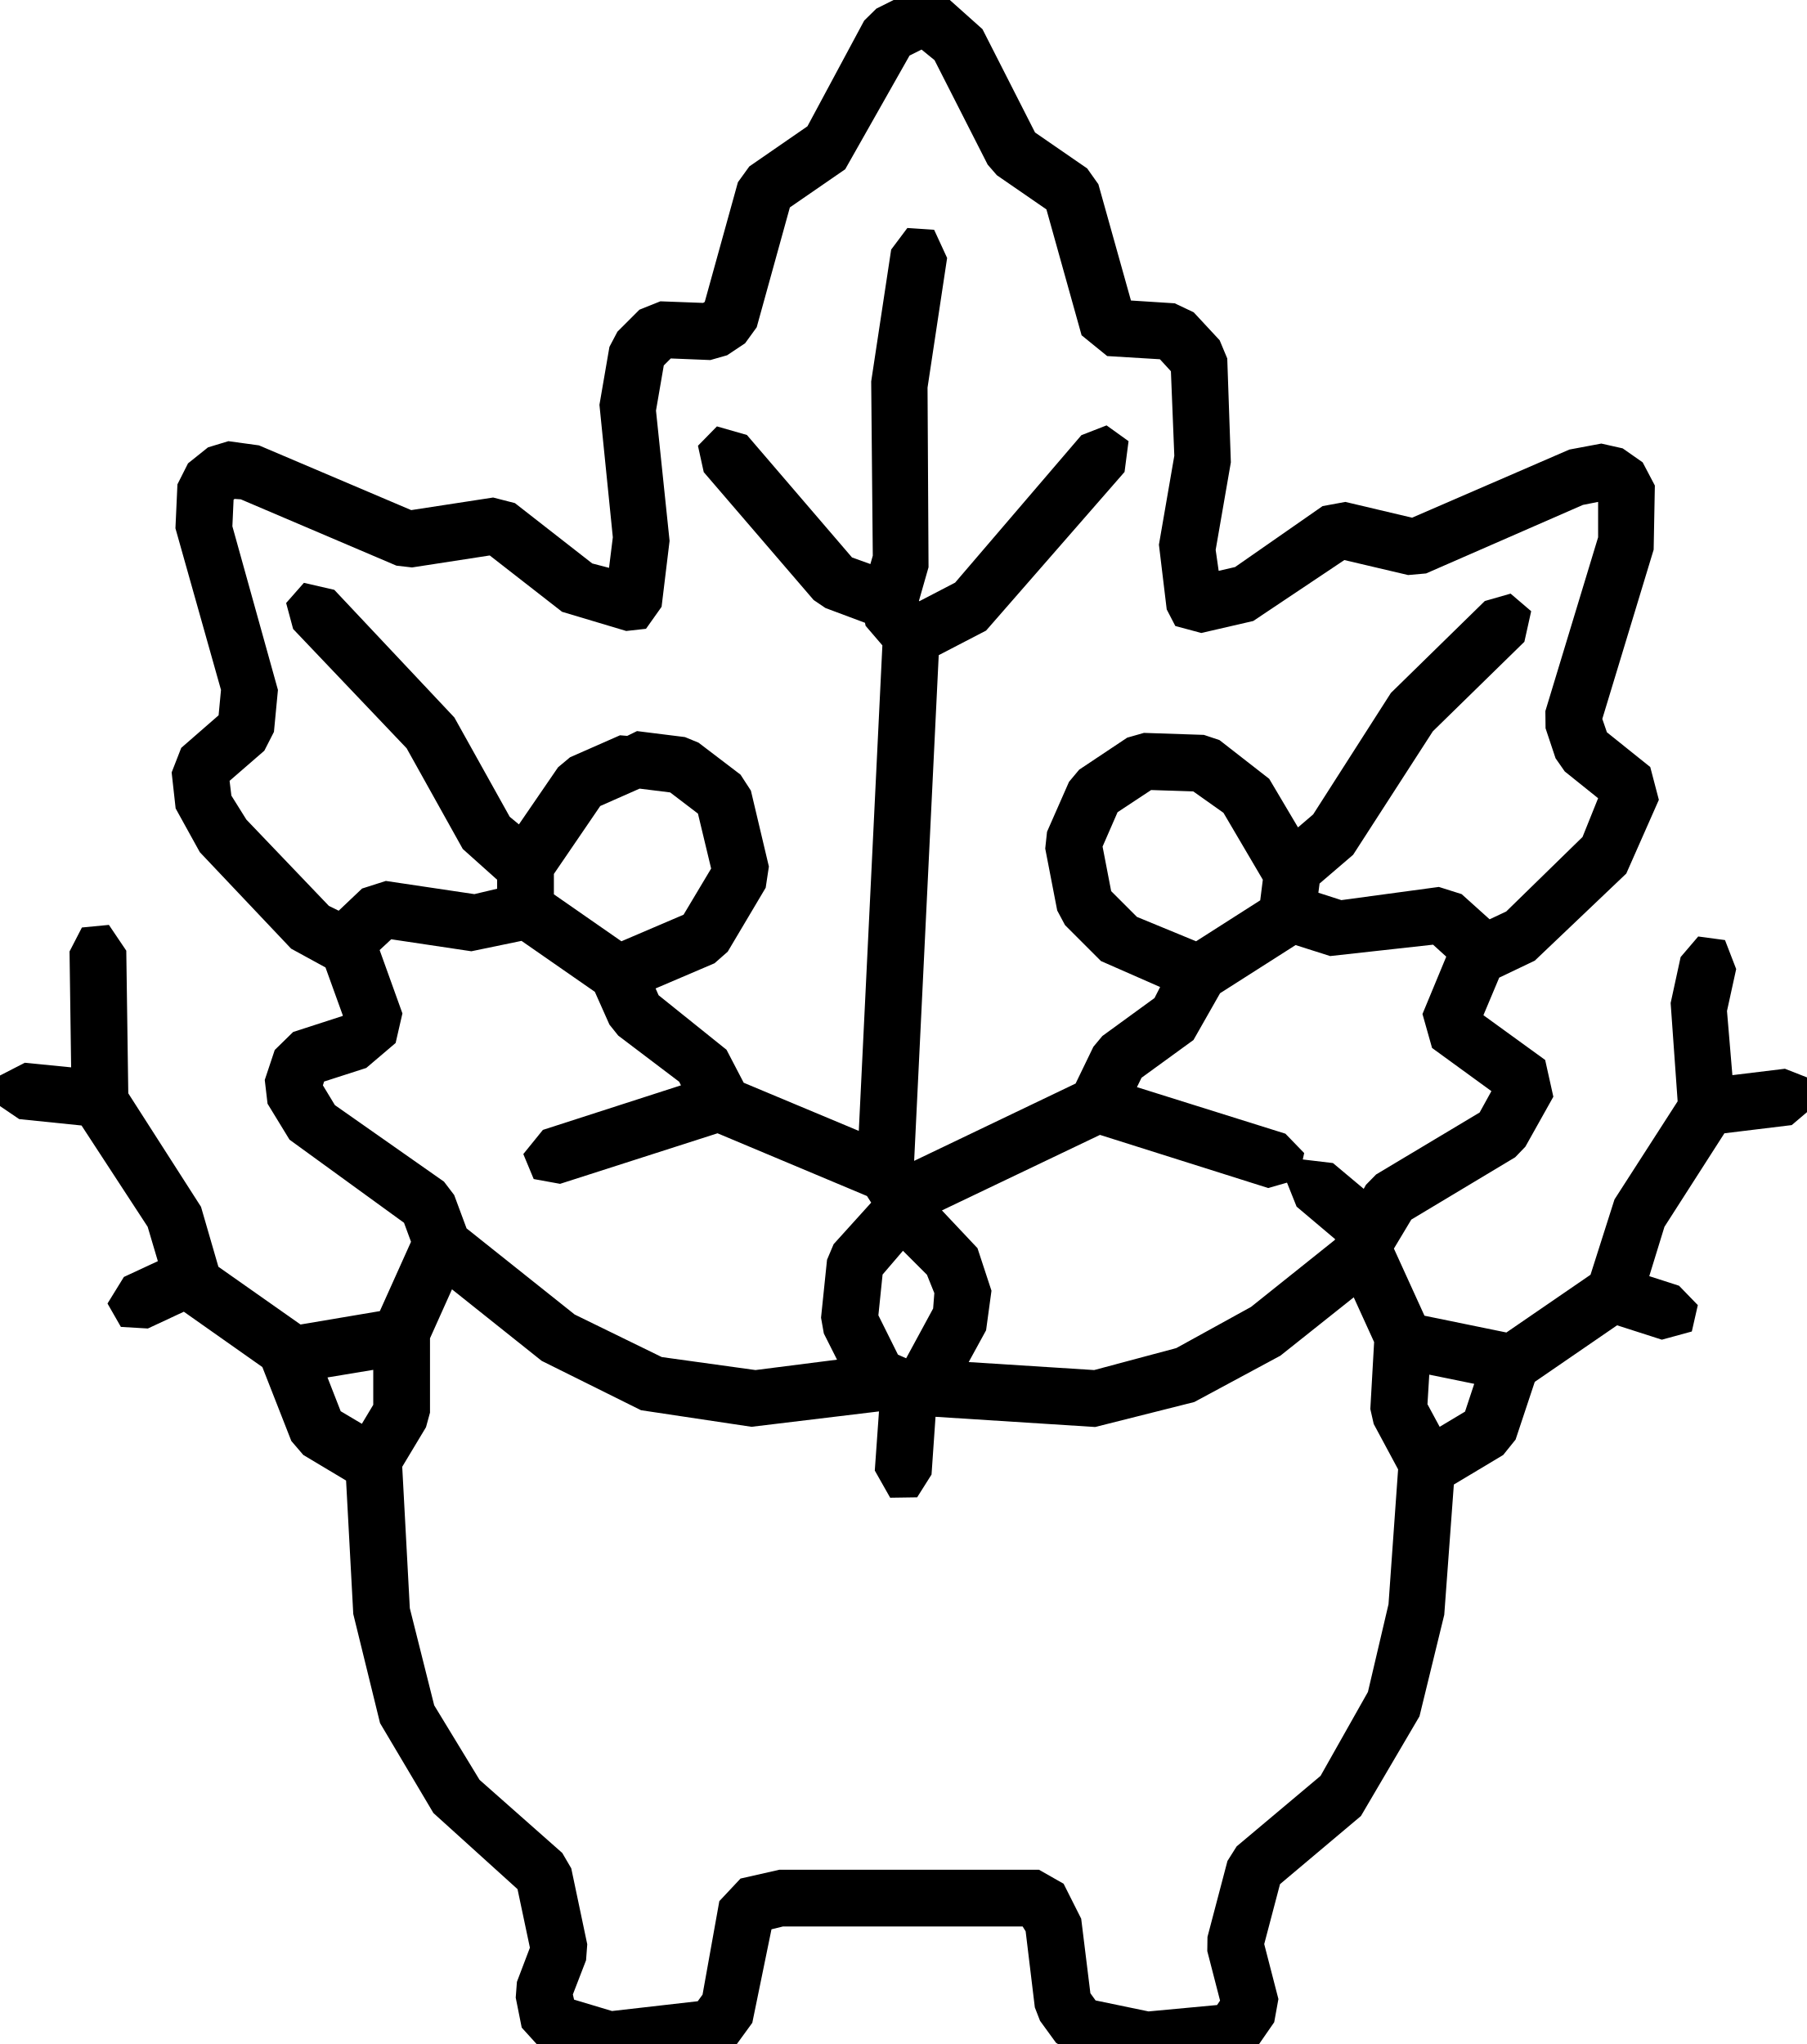
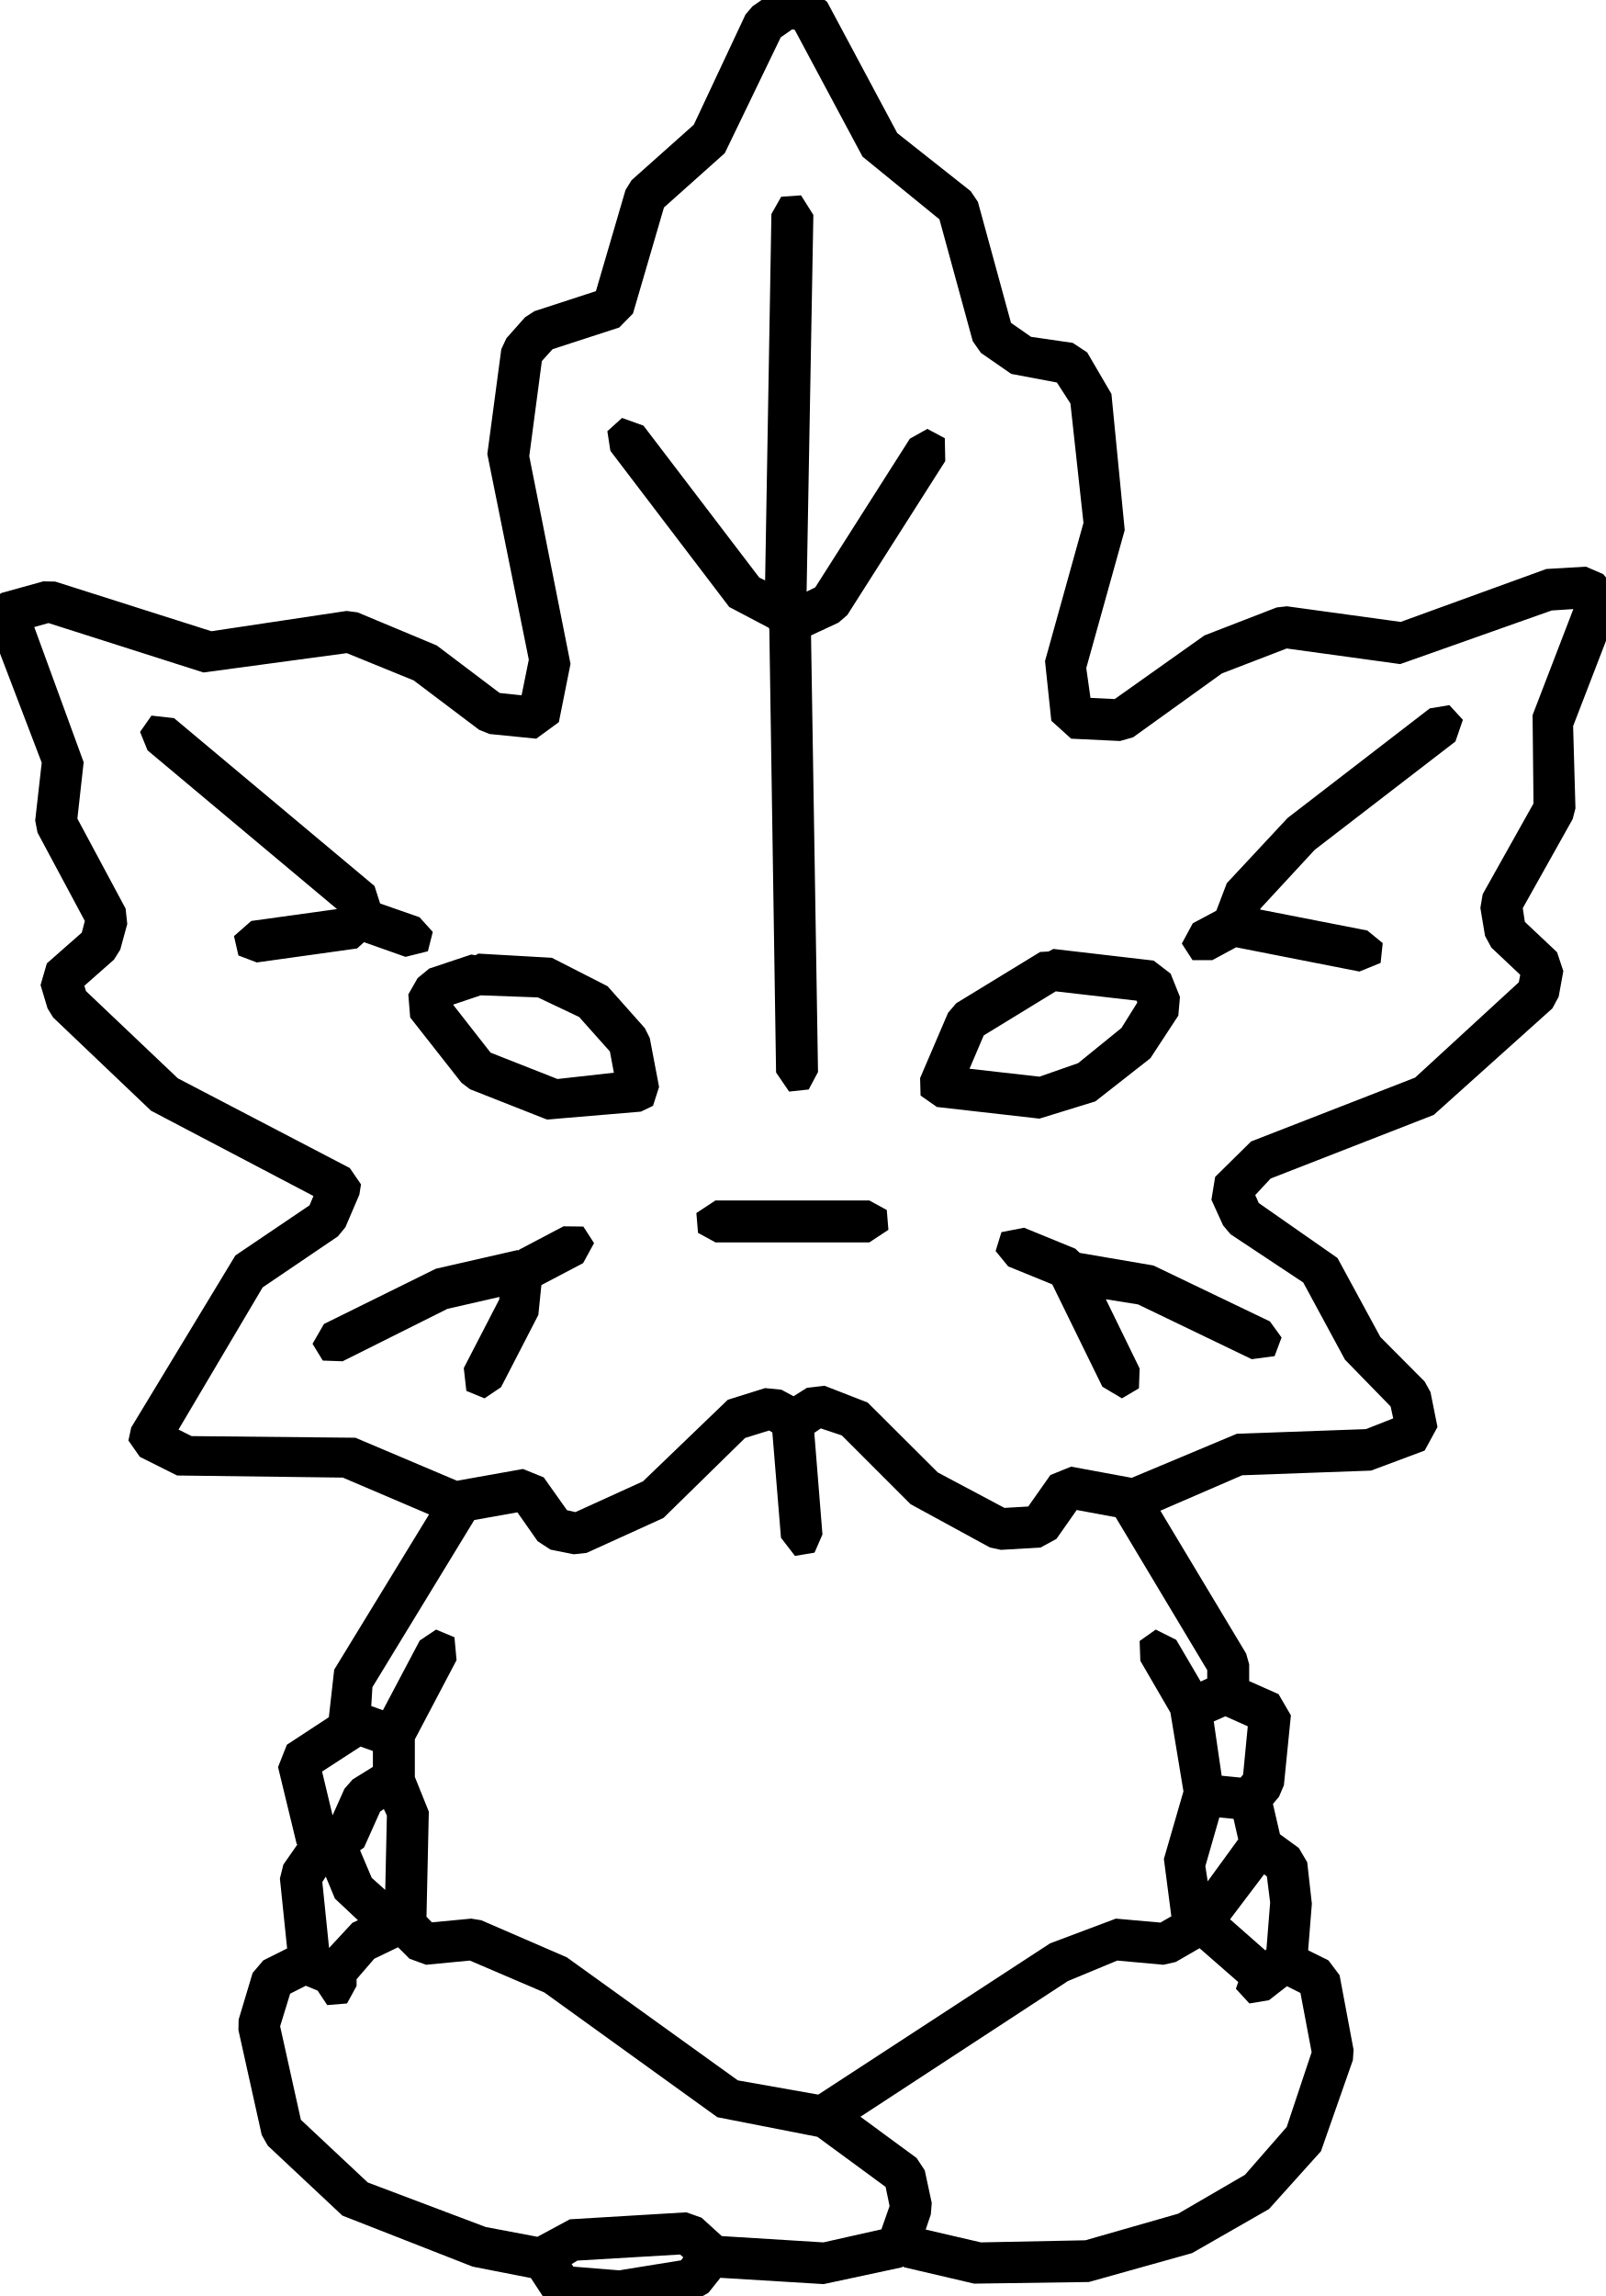
- <svg xmlns="http://www.w3.org/2000/svg" version="1.0" width="31.812mm" height="36.000mm" viewBox="0 0 904.00 1023.00" preserveAspectRatio="xMidYMid meet">
+ <svg xmlns="http://www.w3.org/2000/svg" version="1.0" width="38.472mm" height="55.000mm" viewBox="0 0 689.00 985.00" preserveAspectRatio="xMidYMid meet">
  <g fill="#000000" fill-rule="evenodd" stroke="none">
-     <path d="M472.0,-3.0L491.7,14.6L518.0,66.3L544.1,84.3L549.7,92.2L566.0,150.4L587.9,151.8L597.4,156.3L610.4,170.3L614.2,179.4L616.0,231.4L608.4,275.2L609.9,285.7L618.1,283.8L661.9,253.3L673.3,251.2L706.7,259.1L785.4,225.0L801.4,222.0L812.1,224.4L822.1,231.4L828.2,243.0L827.6,275.1L801.9,359.8L804.2,366.5L825.9,383.9L830.2,400.3L813.9,437.2L768.1,480.8L750.3,489.3L742.4,508.1L773.3,530.5L777.4,548.9L763.4,573.9L758.3,579.2L706.3,610.4L697.6,624.9L712.9,658.5L753.9,666.9L796.0,638.0L808.0,600.3L839.6,551.2L836.1,502.0L841.1,479.0L849.9,468.7L863.3,470.5L868.9,485.0L864.3,506.0L867.0,538.1L893.3,534.9L905.8,539.8L908.6,553.0L896.7,563.1L863.0,567.2L833.0,614.0L825.4,638.7L840.3,643.5L849.7,653.2L846.7,666.4L831.7,670.5L809.3,663.3L768.1,691.6L758.5,720.5L752.3,728.2L727.6,743.0L722.8,808.2L710.4,859.0L681.1,908.9L640.6,943.0L632.7,973.0L639.8,1000.5L637.7,1012.1L628.7,1025.1L618.3,1031.1L571.1,1034.9L537.1,1027.9L528.5,1022.4L520.5,1011.4L517.9,1004.7L513.3,966.6L511.8,964.2L391.8,964.2L386.1,965.6L376.5,1012.4L368.5,1023.4L358.6,1029.1L300.9,1034.6L270.9,1025.6L261.1,1014.8L258.1,999.8L258.7,991.9L265.2,974.8L259.0,945.5L216.9,907.4L190.2,862.4L176.8,807.8L173.2,741.0L151.8,728.2L145.8,721.2L131.3,684.2L92.0,656.5L74.0,664.9L60.5,664.1L53.8,652.4L62.0,639.1L79.0,631.2L73.9,614.0L40.8,563.3L9.6,560.1L-1.6,552.5L-1.4,539.0L12.4,531.9L35.6,534.2L34.8,476.2L41.0,464.2L54.5,462.9L63.2,475.8L64.2,547.2L100.6,604.0L109.3,634.0L150.4,662.9L190.1,656.2L205.7,621.5L202.2,612.0L144.9,570.4L133.9,552.4L132.5,540.5L137.5,525.5L146.7,516.5L171.4,508.5L171.6,508.3L162.9,484.2L145.7,474.8L100.0,426.5L87.9,404.6L85.9,386.6L90.7,374.3L109.4,358.0L110.6,345.3L87.8,264.4L88.8,242.4L94.1,231.9L104.1,223.9L114.3,220.8L129.6,222.9L205.8,255.3L246.8,249.0L257.7,251.8L296.4,282.0L304.8,284.2L306.7,268.9L300.0,202.6L305.0,173.6L309.0,166.0L320.0,155.0L330.5,150.8L351.9,151.6L352.7,151.1L369.3,91.2L375.0,83.3L404.1,63.2L432.5,10.3L438.6,4.3L456.6,-4.7ZM215.2,669.8L215.2,707.0L213.2,714.3L201.3,734.1L205.1,804.9L217.3,853.5L240.0,890.8L281.4,927.4L285.9,935.1L293.9,973.1L293.3,981.1L286.7,998.2L287.3,1000.8L306.3,1006.5L349.2,1001.6L351.6,998.3L360.0,951.5L370.6,940.2L390.0,935.8L520.0,935.8L532.3,942.8L541.1,960.3L545.7,997.6L548.3,1001.2L574.8,1006.7L609.1,1003.5L610.6,1001.3L604.2,976.5L604.3,969.4L614.3,931.4L618.9,924.1L660.9,888.8L684.6,846.8L694.9,802.9L699.7,735.4L687.5,712.7L685.8,705.2L687.7,671.7L677.5,649.3L640.8,678.5L597.7,701.7L548.1,714.2L468.2,709.1L466.2,738.0L459.0,749.4L445.5,749.6L437.8,736.0L439.9,706.4L376.1,714.1L320.8,705.8L271.1,681.1L226.2,645.3ZM714.4,702.8L720.5,714.1L733.2,706.5L737.8,692.6L715.3,688.0ZM163.9,689.4L170.5,706.3L181.1,712.6L186.8,703.1L186.8,685.6ZM471.4,605.8L489.2,624.7L496.2,646.0L493.5,665.8L484.8,681.7L547.6,685.7L588.7,674.7L626.1,654.1L668.0,620.6L668.2,620.2L648.9,603.9L644.1,591.9L634.7,594.6L550.5,568.0ZM190.0,475.5L201.4,507.2L198.0,522.0L183.3,534.5L162.2,541.3L161.6,543.2L167.6,553.1L222.2,591.4L227.3,598.1L233.5,614.8L287.6,657.9L331.2,679.2L378.1,685.7L418.9,680.5L412.3,667.4L410.9,659.5L413.9,630.5L417.2,622.7L436.0,601.9L433.9,598.6L359.1,567.2L280.3,592.5L267.1,590.1L261.9,577.6L271.7,565.5L340.8,543.2L339.9,541.4L309.4,518.3L305.0,512.8L297.7,496.4L261.0,470.9L235.9,476.1L195.8,470.1ZM441.7,637.9L439.6,658.3L449.4,678.0L453.5,679.8L467.0,654.9L467.6,647.2L463.9,638.0L451.9,626.0ZM665.7,478.5L648.4,473.0L610.6,497.1L597.3,520.5L571.3,539.4L569.0,544.1L643.3,567.4L652.7,577.1L652.0,580.3L667.1,582.1L682.5,595.0L683.6,593.0L688.7,587.8L740.5,556.8L746.4,546.1L716.7,524.5L711.9,507.5L723.8,478.8L717.2,472.8ZM455.2,27.8L423.0,84.7L395.3,103.8L378.7,163.8L372.9,171.8L363.9,177.8L355.5,180.2L335.7,179.4L332.2,182.9L328.3,205.5L335.1,270.7L331.1,303.7L323.3,314.7L313.4,315.8L281.3,306.2L245.1,278.0L206.2,284.0L198.4,283.1L120.5,249.9L117.4,249.7L116.9,250.1L116.3,263.4L139.1,345.3L137.1,366.3L132.3,375.7L114.9,390.8L115.8,398.2L123.3,410.2L164.6,453.4L169.5,455.8L181.2,444.7L193.1,440.9L237.4,447.5L248.8,444.8L248.8,440.3L231.6,424.9L203.5,374.5L146.7,314.8L143.2,301.8L152.1,291.7L167.3,295.2L227.4,359.1L255.1,408.8L259.7,412.6L279.3,384.0L285.3,379.0L310.3,368.0L313.9,368.3L318.8,365.9L342.8,368.9L349.6,371.7L370.6,387.7L375.8,395.7L384.8,433.7L383.2,444.3L364.2,476.3L357.6,482.1L328.1,494.7L329.6,498.1L363.6,525.4L372.2,541.9L429.8,566.0L441.6,323.0L433.2,313.2L432.9,311.7L413.1,304.3L407.2,300.3L352.2,236.3L349.3,223.1L358.8,213.4L373.8,217.7L426.4,279.0L435.6,282.3L436.8,278.1L436.0,190.9L446.0,124.9L454.1,114.1L467.5,115.0L474.0,129.1L464.2,194.0L464.7,283.9L459.9,300.7L460.1,300.9L478.0,291.6L541.2,217.8L553.8,212.9L564.8,220.8L562.8,236.2L493.5,315.6L469.8,327.9L457.5,581.0L538.3,542.3L547.2,523.9L551.7,518.5L577.8,499.5L580.6,494.0L551.0,481.0L533.0,463.0L529.1,455.7L523.1,424.7L524.0,416.3L535.0,391.3L540.1,385.2L564.1,369.2L572.5,366.8L602.5,367.8L610.3,370.4L635.2,389.8L649.6,414.1L657.2,407.6L696.1,346.8L743.1,300.8L756.0,297.1L766.3,305.9L762.9,321.2L717.1,366.0L677.2,427.8L660.4,442.2L659.8,446.8L671.3,450.5L720.1,443.9L731.5,447.5L745.5,460.1L753.8,456.2L792.0,418.9L799.8,399.5L783.1,386.1L778.5,379.5L773.5,364.5L773.4,355.9L799.8,268.9L799.8,251.2L792.2,252.7L713.7,287.0L704.7,287.8L672.8,280.3L627.2,310.8L601.2,316.8L588.2,313.3L583.9,305.0L580.0,272.6L587.7,228.1L586.0,185.8L580.5,179.8L554.1,178.2L541.3,167.8L523.7,104.8L498.9,87.7L494.3,82.4L467.7,30.1L461.2,24.8ZM300.4,403.4L277.2,437.4L277.2,447.6L311.0,471.1L342.1,457.8L355.9,434.7L349.3,407.2L335.4,396.6L320.1,394.7ZM559.3,406.5L551.8,423.7L556.1,446.0L569.0,458.9L598.6,471.1L630.7,450.6L632.0,440.3L612.3,406.8L597.2,396.1L576.1,395.4Z" />
+     <path d="M348.9,-3.7L354.9,0.8L385.0,57.1L416.5,82.0L419.6,86.6L433.8,138.5L442.4,144.5L460.3,147.1L466.5,151.2L476.9,169.0L482.6,227.4L466.1,286.6L467.9,299.4L478.3,299.9L516.8,272.6L547.8,260.6L552.2,260.1L601.0,266.8L663.5,244.1L680.5,243.1L687.9,246.3L692.9,252.3L694.4,261.2L675.0,311.5L676.0,346.8L674.8,351.4L653.4,389.6L654.3,395.5L668.1,408.5L670.8,416.6L668.8,427.6L666.1,432.6L615.2,478.3L545.2,505.6L538.6,512.7L540.1,516.1L573.9,539.7L592.3,573.6L611.3,592.7L613.8,597.2L616.8,612.2L611.3,622.3L588.3,630.9L533.0,632.9L497.9,648.1L534.7,709.4L536.0,714.0L536.0,721.2L548.6,726.8L553.9,735.9L550.9,765.9L548.8,770.8L546.2,773.9L549.2,786.9L557.3,792.8L560.9,798.9L562.9,816.7L561.3,836.7L570.0,841.0L574.8,847.4L580.8,879.4L580.5,883.8L566.8,922.9L544.5,947.7L511.5,966.6L467.2,979.0L418.0,979.7L388.0,972.7L387.5,972.3L387.0,972.7L353.4,979.9L309.1,977.2L304.0,983.6L298.4,986.8L265.3,991.9L240.3,989.9L233.5,986.0L227.8,977.3L202.8,972.4L146.9,950.5L114.9,920.5L112.3,915.9L102.3,870.9L102.4,866.4L108.4,846.4L113.0,841.0L123.2,835.9L120.1,805.9L121.6,799.9L127.6,791.3L127.3,791.1L119.3,758.1L123.1,748.5L141.1,736.7L143.4,716.3L184.1,649.7L147.1,633.9L76.0,633.0L60.0,625.0L55.1,618.0L56.3,612.4L101.0,538.6L132.8,517.1L134.5,513.1L64.8,476.5L22.8,436.5L20.4,432.6L17.4,422.6L20.1,413.3L35.1,400.1L36.4,395.1L16.1,357.2L15.1,352.0L17.9,327.2L-5.4,266.2L-4.3,257.8L0.6,254.4L18.6,249.4L23.7,249.5L90.7,270.8L148.7,262.1L153.4,262.7L187.4,276.9L214.4,297.3L223.8,298.3L226.9,283.0L209.1,194.8L215.1,149.8L217.3,145.1L225.3,136.1L229.3,133.5L255.7,124.9L268.4,81.5L271.0,77.3L297.7,53.5L319.9,6.2L322.9,2.7L332.9,-4.3L339.9,-5.7ZM247.8,969.8L245.3,971.3L246.0,972.4L265.6,974.0L292.2,969.7L293.2,968.4L291.8,967.2ZM504.5,841.7L499.2,842.9L479.4,841.1L458.2,849.9L369.2,908.1L393.3,925.8L396.8,931.1L399.8,945.1L399.4,950.0L397.2,956.5L420.9,962.0L465.7,961.1L505.5,949.7L534.2,933.0L552.1,912.5L562.8,880.4L558.0,855.0L552.2,852.1L544.5,858.1L536.1,859.5L530.3,853.2L531.3,850.3L514.7,835.8ZM160.6,840.3L153.0,849.1L153.0,852.0L148.9,859.5L140.4,860.2L136.3,854.0L131.2,851.9L124.5,855.3L120.2,869.3L129.1,909.4L157.8,936.3L208.4,955.4L230.6,959.6L244.5,952.1L294.5,949.1L301.0,951.4L309.7,959.3L353.3,962.0L378.2,956.4L381.7,946.4L380.0,938.2L350.7,916.7L307.8,908.3L233.6,854.8L201.6,841.1L182.8,842.9L175.7,840.3L170.8,835.4ZM349.4,614.7L352.9,658.3L349.5,666.1L341.1,667.5L335.1,659.7L331.4,614.5L330.0,613.7L319.7,616.9L284.7,651.2L251.7,666.2L246.2,666.8L236.2,664.8L230.7,661.2L222.0,648.8L203.5,652.1L159.8,723.8L159.3,731.9L164.3,733.7L180.1,703.8L187.1,699.1L195.0,702.4L195.9,712.2L178.0,746.2L178.0,762.3L184.0,777.2L183.0,822.3L185.3,824.7L202.2,823.1L206.5,823.8L243.2,839.7L316.6,892.5L351.1,898.6L450.6,833.7L478.8,823.1L497.9,824.8L502.6,822.1L499.4,797.5L507.8,768.5L502.2,734.7L489.3,712.5L489.0,704.0L495.9,699.1L504.7,703.5L515.2,721.4L518.0,720.1L518.0,716.5L478.7,650.9L462.0,647.8L453.3,660.2L446.5,663.9L429.5,664.9L424.8,663.9L390.7,645.3L361.2,615.8L352.2,612.8ZM527.8,823.4L542.9,836.7L543.4,836.3L545.0,816.2L543.6,805.0L542.4,804.1ZM138.3,807.4L141.2,835.7L151.2,824.9L153.6,823.8L143.7,814.5L139.8,805.1ZM163.1,777.2L156.2,792.6L154.5,793.8L159.5,805.6L165.3,810.8L166.0,778.9L164.7,776.1ZM517.2,800.6L518.2,807.1L531.3,789.1L529.3,780.3L523.2,779.7ZM138.2,760.0L142.7,778.8L147.8,767.4L151.3,763.4L160.0,758.0L160.0,751.2L154.7,749.3ZM520.8,738.5L524.2,761.8L532.3,762.6L533.4,761.3L535.4,740.6L525.8,736.3ZM335.0,16.0L311.0,65.7L284.9,89.0L271.6,134.5L265.7,140.5L237.1,149.8L232.5,154.9L227.1,195.7L244.8,284.8L239.8,309.8L230.1,316.9L210.1,314.9L205.6,313.1L177.5,291.9L148.8,280.2L87.3,288.5L20.8,267.3L14.7,269.0L35.9,327.0L33.2,351.2L53.9,389.8L54.6,396.4L51.6,407.4L48.9,411.7L36.2,422.9L36.9,425.2L76.3,462.6L150.1,501.1L154.9,508.1L154.2,512.5L148.2,526.5L145.0,530.4L112.7,552.3L76.6,613.3L82.2,616.1L152.5,616.8L196.2,635.3L196.4,635.2L224.4,630.2L233.3,633.8L243.3,647.9L246.9,648.7L275.9,635.5L312.3,600.5L328.3,595.5L335.3,596.2L340.5,599.0L346.2,595.4L353.8,594.5L372.3,601.7L402.4,631.7L431.0,646.9L441.2,646.3L450.7,632.8L459.6,629.2L485.6,634.0L530.7,615.1L586.1,613.1L597.8,608.5L596.7,603.4L577.1,583.3L559.2,550.2L528.0,529.5L524.8,525.7L519.8,514.7L521.4,504.9L536.8,489.7L607.2,462.3L651.7,421.4L652.3,418.2L639.9,406.5L637.2,401.5L635.2,389.5L636.2,383.6L658.0,344.7L657.6,306.8L675.1,261.3L665.8,261.9L600.8,284.9L552.1,278.2L524.3,288.9L486.2,316.3L480.6,317.9L459.6,316.9L451.1,309.2L448.4,283.6L464.9,224.3L459.3,173.1L453.5,164.1L433.9,160.4L420.9,151.4L417.4,146.4L403.1,94.1L370.1,67.2L341.0,12.8L339.9,12.6ZM461.4,535.7L463.3,537.5L494.9,542.9L544.9,566.9L549.9,573.8L546.9,581.8L537.1,583.1L488.3,559.6L474.5,557.4L489.0,587.1L488.7,595.6L481.4,599.9L473.0,594.9L451.5,551.0L432.6,543.3L427.2,536.7L429.7,528.6L439.4,526.7ZM250.3,526.2L254.9,533.3L250.2,541.9L232.3,551.3L231.0,564.1L215.0,595.1L207.9,599.9L200.1,596.7L199.0,586.9L214.2,557.5L214.3,556.4L192.0,561.5L147.0,584.0L138.5,583.7L134.1,576.5L139.0,568.0L187.0,544.3L222.0,536.3L222.6,536.4L222.8,536.1L241.8,526.1ZM380.5,519.1L381.2,527.6L373.0,533.0L307.0,533.0L299.5,528.9L298.8,520.4L307.0,515.0L373.0,515.0ZM236.8,410.9L260.7,423.1L276.7,441.1L278.8,445.3L282.8,466.3L280.2,474.4L275.0,476.9L234.7,480.3L201.7,467.3L198.0,464.5L176.0,436.5L175.2,426.6L179.2,419.6L184.2,415.5L202.2,409.5L204.0,409.8L205.3,409.1ZM495.0,412.1L502.3,417.7L506.3,427.7L505.6,435.7L493.6,454.0L470.0,472.5L446.0,479.9L402.0,474.9L395.0,470.0L394.8,462.5L406.8,434.5L410.3,430.4L446.3,408.4L449.9,408.2L452.0,407.1ZM349.0,92.2L346.1,253.8L349.8,252.0L390.4,188.2L397.9,184.0L405.4,188.0L405.6,197.8L363.6,263.8L359.8,267.1L348.0,272.6L351.0,459.9L347.0,467.4L338.6,468.3L333.0,460.1L330.1,269.8L329.8,269.3L312.9,260.4L261.9,193.4L260.6,185.0L266.9,179.3L276.1,182.6L325.8,247.8L328.3,249.0L331.0,91.8L335.2,84.4L343.7,83.8ZM194.4,431.0L210.5,451.6L239.2,462.9L263.4,460.2L261.7,451.1L248.5,436.3L230.8,427.9L206.3,427.0ZM422.1,444.2L416.0,458.5L446.0,461.9L462.6,456.1L481.2,441.0L488.0,430.1L487.7,429.3L453.0,425.3ZM627.7,308.8L624.5,318.1L564.1,364.6L540.9,389.7L540.7,390.2L586.7,399.2L593.3,404.6L592.4,413.1L583.3,416.8L530.4,406.4L520.2,411.9L511.7,411.9L507.1,404.8L511.8,396.1L521.9,390.7L526.4,378.9L552.5,350.9L613.5,303.9L621.9,302.5ZM74.7,308.1L160.7,380.1L163.1,387.6L180.0,393.5L185.7,399.8L183.6,408.1L174.0,410.5L156.2,404.2L153.2,406.9L110.2,412.9L102.3,409.9L100.4,401.6L107.8,395.1L144.6,390.0L63.3,321.9L60.1,314.0L65.0,307.0Z" />
  </g>
</svg>
